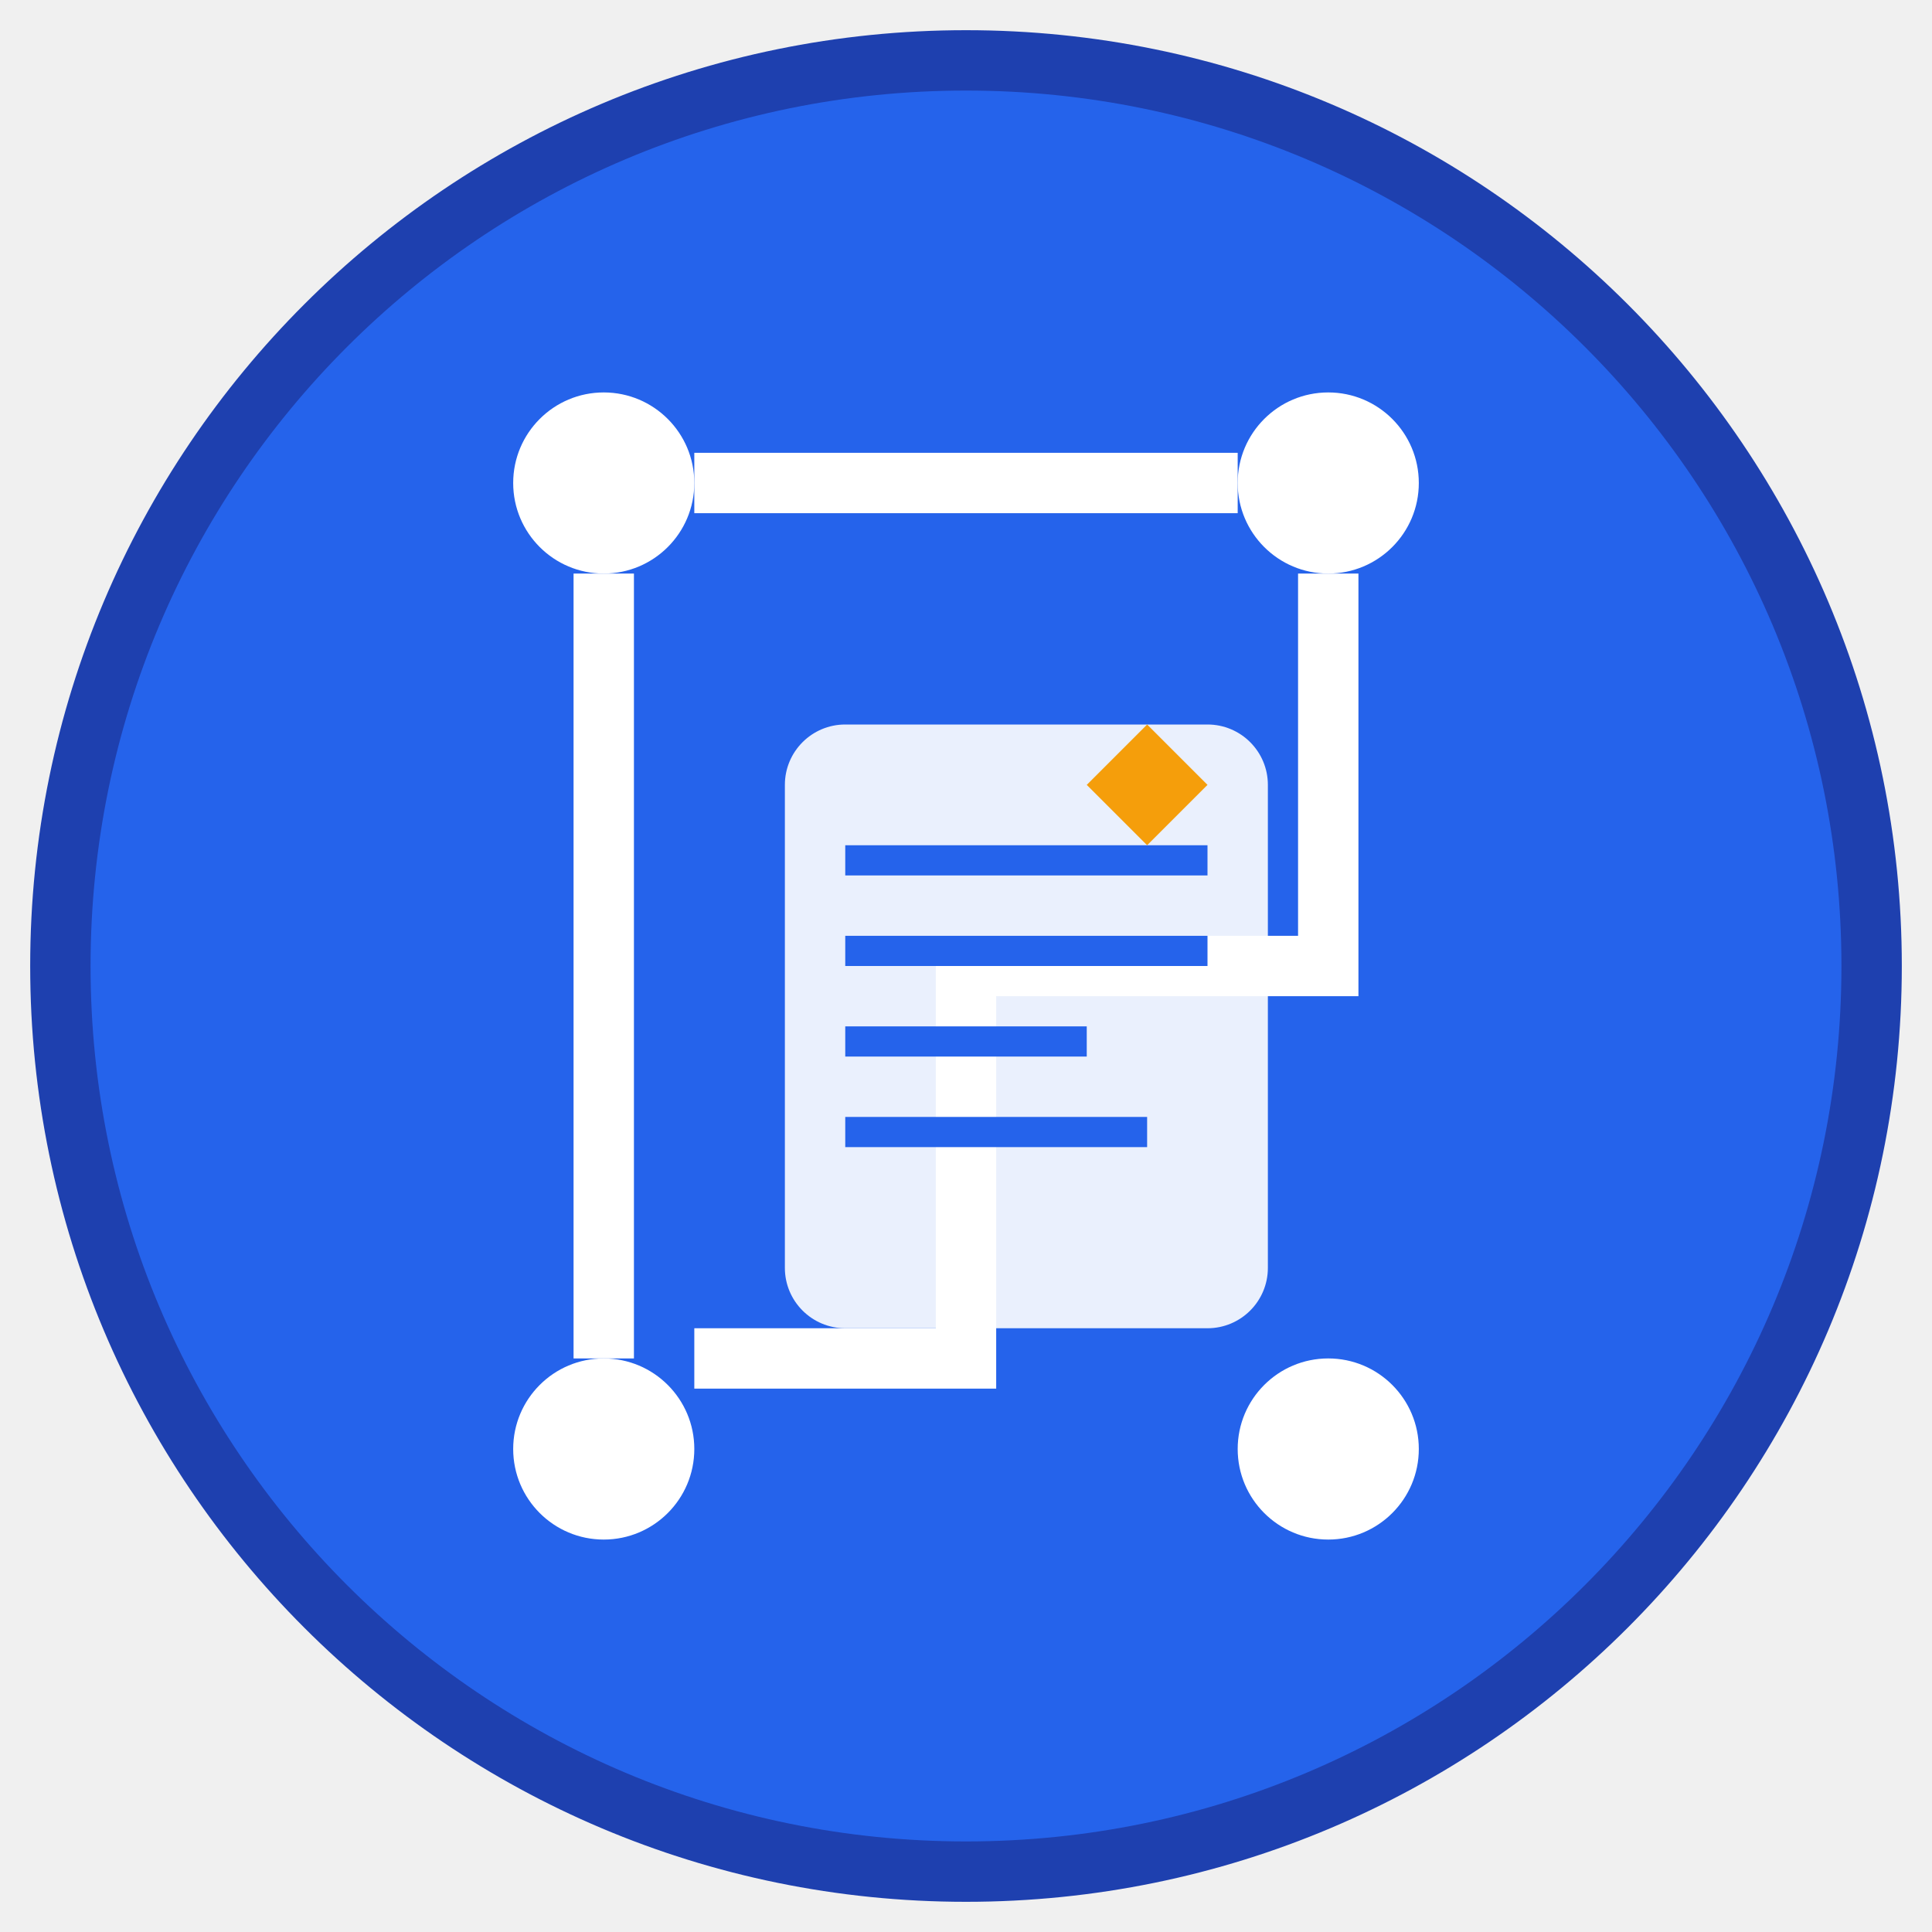
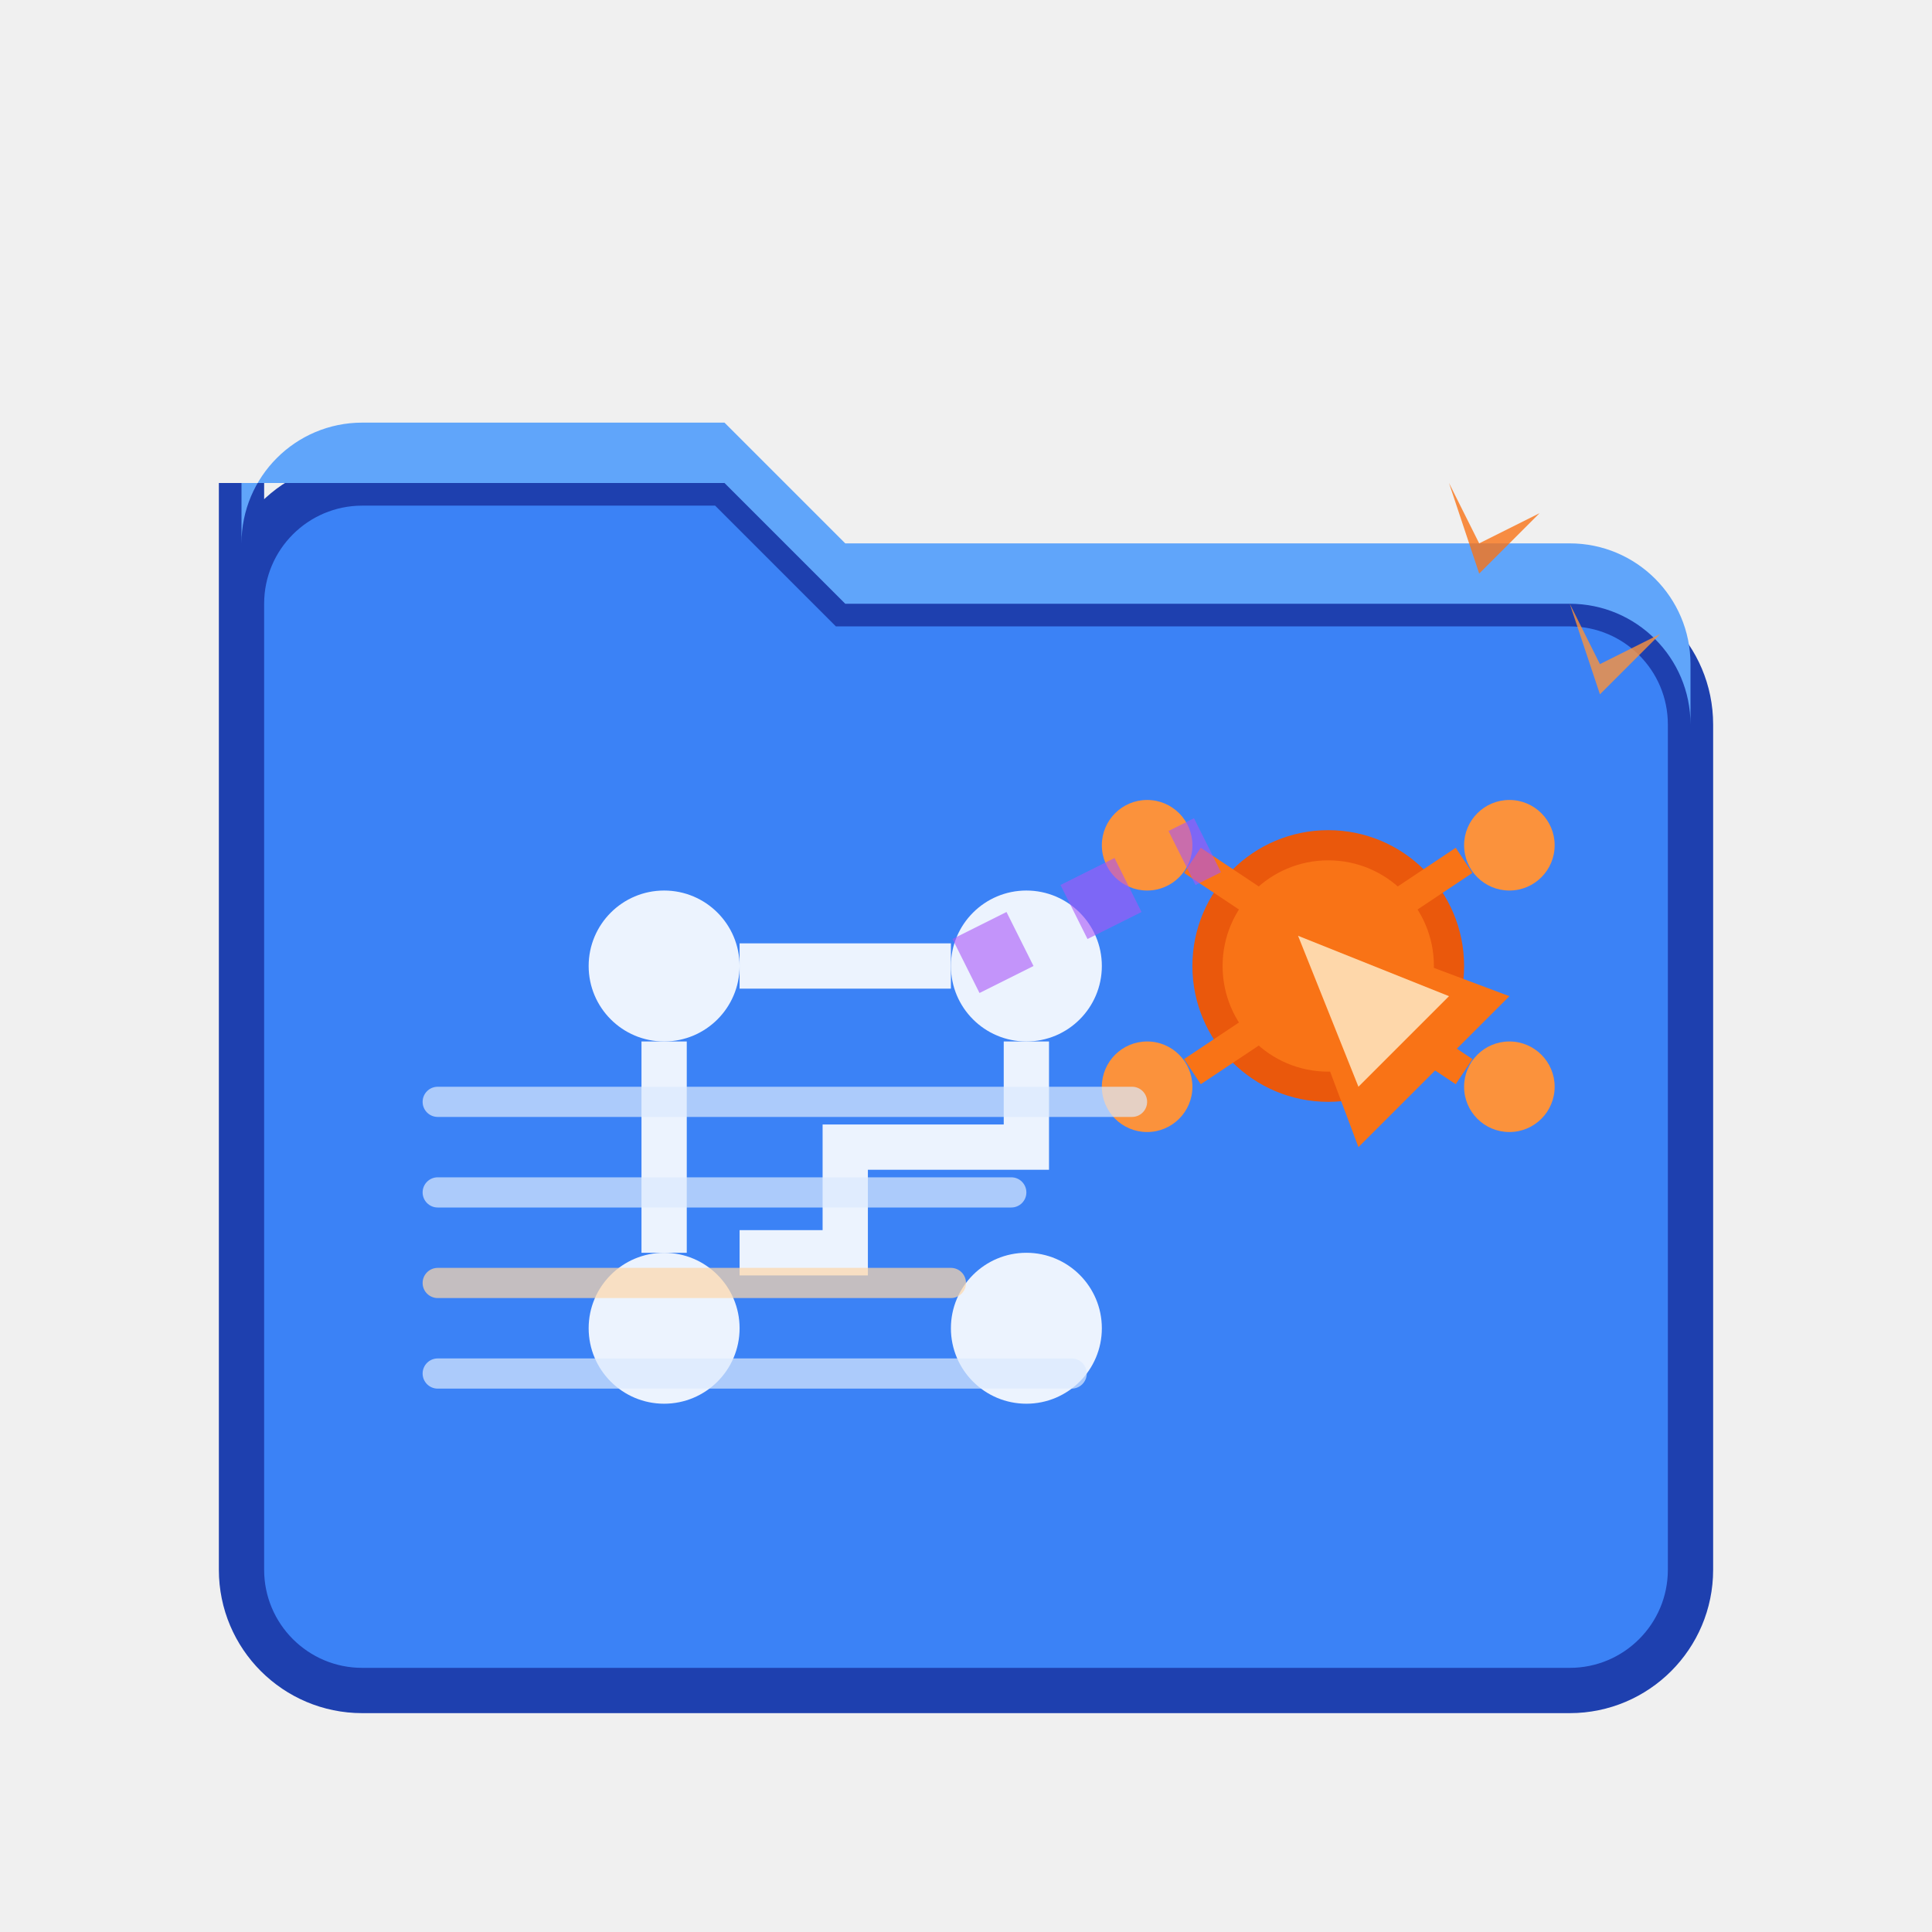
<svg xmlns="http://www.w3.org/2000/svg" width="64" height="64" viewBox="0 0 64 64" fill="none">
-   <circle cx="32" cy="32" r="30" fill="#2563EB" stroke="#1E40AF" stroke-width="2" />
-   <circle cx="20" cy="16" r="3" fill="#FFFFFF" />
-   <circle cx="44" cy="16" r="3" fill="#FFFFFF" />
-   <circle cx="20" cy="48" r="3" fill="#FFFFFF" />
-   <circle cx="44" cy="48" r="3" fill="#FFFFFF" />
-   <path d="M20 19 L20 45" stroke="#FFFFFF" stroke-width="2" fill="none" />
-   <path d="M23 16 L41 16" stroke="#FFFFFF" stroke-width="2" fill="none" />
-   <path d="M44 19 L44 32 L32 32 L32 45 L23 45" stroke="#FFFFFF" stroke-width="2" fill="none" />
-   <rect x="26" y="24" width="16" height="20" rx="2" fill="#FFFFFF" opacity="0.9" />
-   <rect x="28" y="28" width="12" height="1" fill="#2563EB" />
-   <rect x="28" y="31" width="12" height="1" fill="#2563EB" />
-   <rect x="28" y="34" width="8" height="1" fill="#2563EB" />
-   <rect x="28" y="37" width="10" height="1" fill="#2563EB" />
-   <path d="M36 26 L38 24 L40 26 L38 28 Z" fill="#F59E0B" />
+   <path d="M8 16 L8 52 C8 54.209 9.791 56 12 56 L52 56 C54.209 56 56 54.209 56 52 L56 24 C56 21.791 54.209 20 52 20 L28 20 L24 16 L12 16 C9.791 16 8 17.791 8 20 Z" fill="#3B82F6" stroke="#1E40AF" stroke-width="1.5" />
+   <path d="M8 16 L24 16 L28 20 L52 20 C54.209 20 56 21.791 56 24 L56 22 C56 19.791 54.209 18 52 18 L28 18 L24 14 L12 14 C9.791 14 8 15.791 8 18 Z" fill="#60A5FA" />
+   <g transform="translate(18, 28)">
+     <circle cx="4" cy="4" r="2.5" fill="#FFFFFF" opacity="0.9" />
+     <circle cx="16" cy="4" r="2.5" fill="#FFFFFF" opacity="0.9" />
+     <circle cx="4" cy="16" r="2.5" fill="#FFFFFF" opacity="0.9" />
+     <circle cx="16" cy="16" r="2.5" fill="#FFFFFF" opacity="0.9" />
+     <path d="M4 6.5 L4 13.5" stroke="#FFFFFF" stroke-width="1.5" opacity="0.9" />
+     <path d="M6.5 4 L13.5 4" stroke="#FFFFFF" stroke-width="1.5" opacity="0.9" />
+     <path d="M16 6.5 L16 10 L10 10 L10 13.5 L6.5 13.5" stroke="#FFFFFF" stroke-width="1.5" opacity="0.9" />
+   </g>
+   <g transform="translate(36, 24)">
+     <circle cx="8" cy="8" r="4" fill="#F97316" stroke="#EA580C" stroke-width="1" />
+     <circle cx="2" cy="4" r="1.5" fill="#FB923C" />
+     <circle cx="14" cy="4" r="1.5" fill="#FB923C" />
+     <circle cx="2" cy="12" r="1.5" fill="#FB923C" />
+     <circle cx="14" cy="12" r="1.5" fill="#FB923C" />
+     <path d="M3.5 4.5 L6.5 6.5" stroke="#F97316" stroke-width="1" />
+     <path d="M12.5 4.5 L9.5 6.5" stroke="#F97316" stroke-width="1" />
+     <path d="M3.5 11.5 L6.5 9.5" stroke="#F97316" stroke-width="1" />
+     <path d="M12.5 11.5 L9.5 9.5" stroke="#F97316" stroke-width="1" />
+   </g>
+   <g transform="translate(42, 30)">
+     <path d="M0 0 L8 3 L3 8 L0 0 Z" fill="#F97316" />
+     <path d="M1 1 L6 3 L3 6 L1 1 Z" fill="#FED7AA" />
+   </g>
+   <g transform="translate(14, 36)" opacity="0.7">
+     <rect x="0" y="0" width="24" height="1" fill="#DBEAFE" rx="0.5" />
+     <rect x="0" y="3" width="20" height="1" fill="#DBEAFE" rx="0.5" />
+     <rect x="0" y="6" width="18" height="1" fill="#FED7AA" rx="0.5" />
+     <rect x="0" y="9" width="22" height="1" fill="#DBEAFE" rx="0.5" />
+   </g>
+   <path d="M32 32 L40 28" stroke="#A855F7" stroke-width="2" opacity="0.6" stroke-dasharray="2,2">
+     <animate attributeName="stroke-dashoffset" values="0;4" dur="1s" repeatCount="indefinite" />
+   </path>
+   <g opacity="0.8">
+     <path d="M48 16 L49 18 L51 17 L49 19 L48 16 Z" fill="#F97316">
+       <animate attributeName="opacity" values="0.8;0.3;0.8" dur="2s" repeatCount="indefinite" />
+     </path>
+     <path d="M52 20 L53 22 L55 21 L53 23 L52 20 Z" fill="#FB923C">
+       <animate attributeName="opacity" values="0.3;0.8;0.3" dur="1.5s" repeatCount="indefinite" />
+     </path>
+   </g>
</svg>
